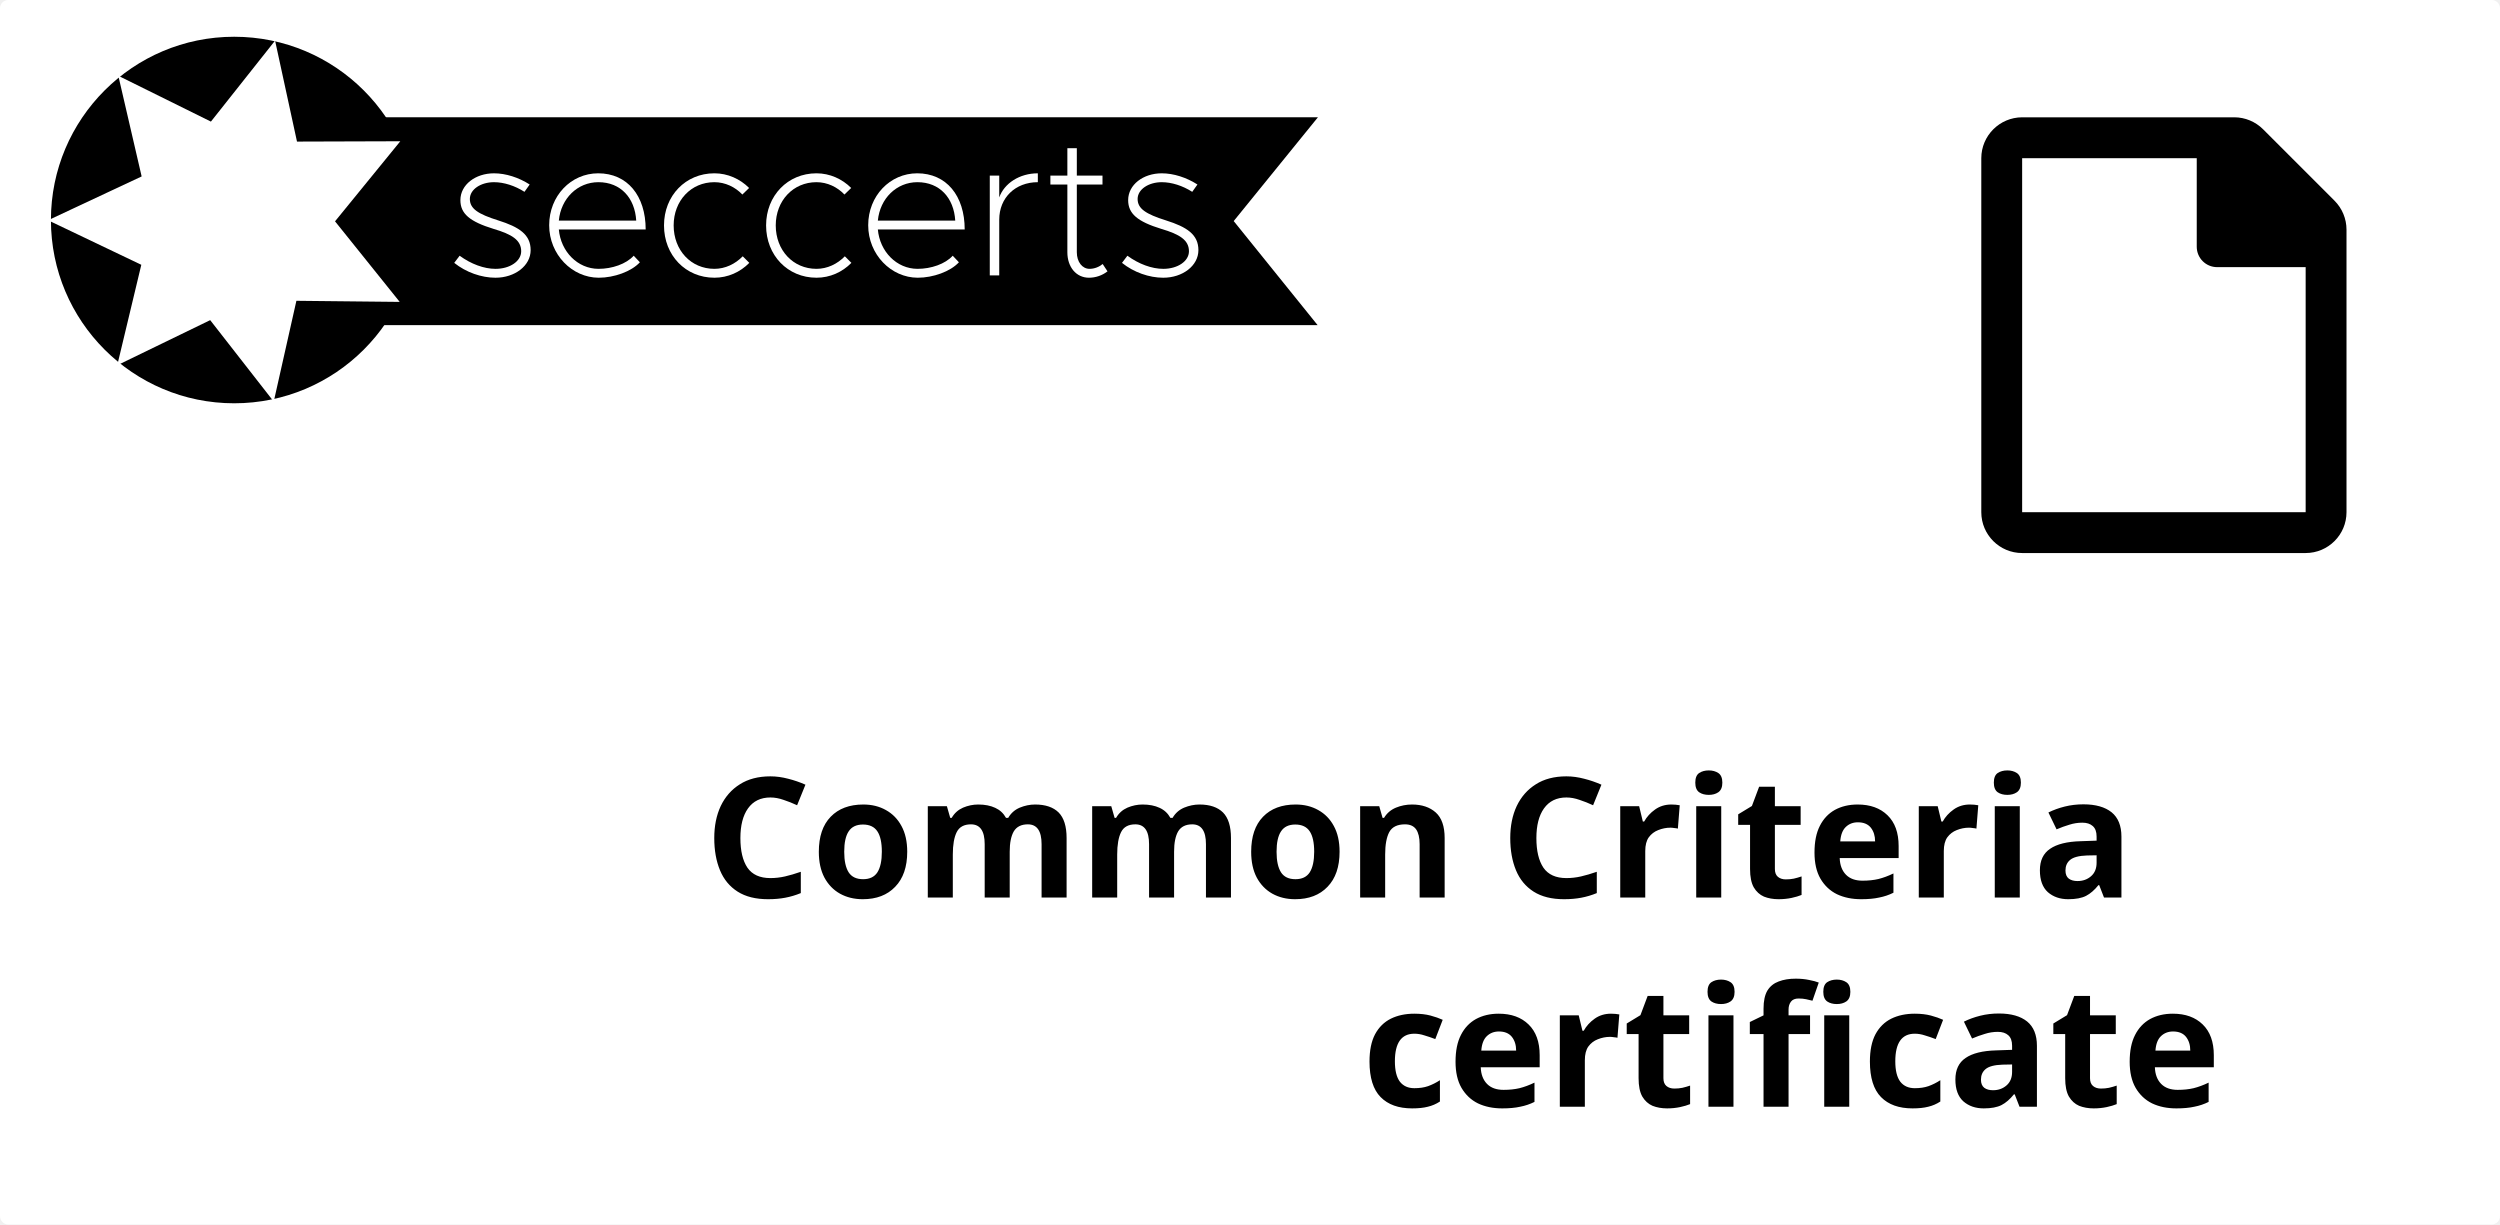
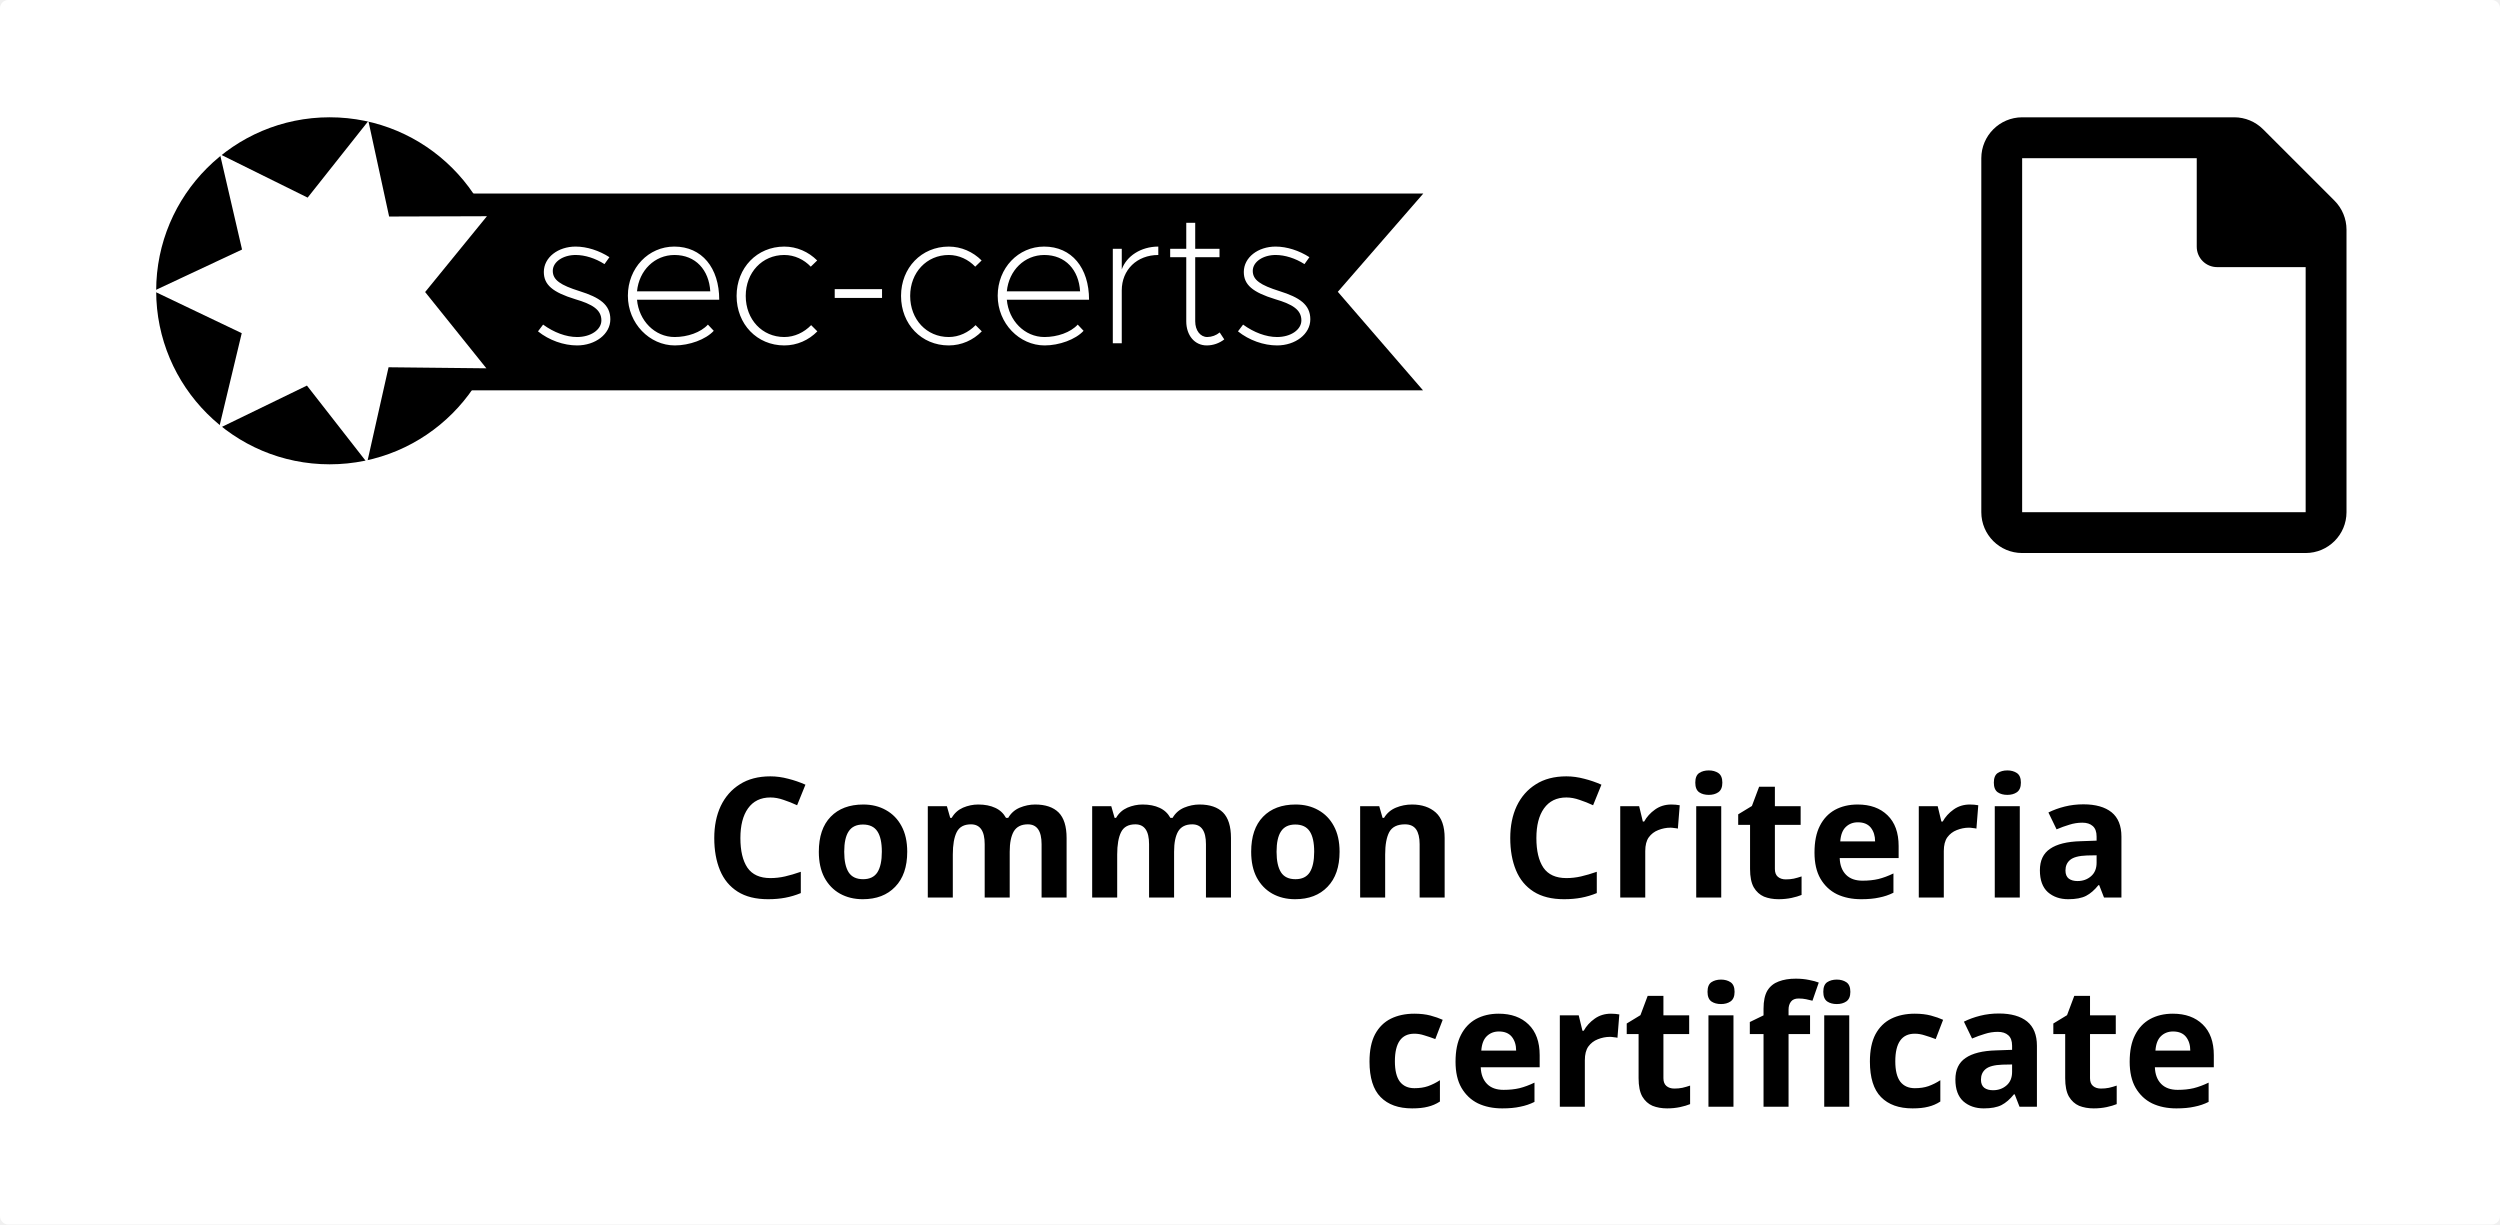
- <svg xmlns="http://www.w3.org/2000/svg" width="210.786mm" height="103.24mm" viewBox="0 0 210.786 103.24" version="1.1" id="svg8">
-   <defs id="defs2" />
-   <rect style="fill:#ffffff;fill-opacity:1;stroke-width:0.765;stroke-linecap:round;stroke-linejoin:round;paint-order:stroke fill markers" id="rect17281" width="210.786" height="103.24" x="0" y="0" rx="0.7" ry="0.7" />
-   <g id="layer1" transform="matrix(0.6406401,0,0,0.6406401,-18.2573,-90.15353)" style="stroke-width:1.561">
-     <path id="rect903" style="opacity:1;fill:#000000;stroke:none;stroke-width:7.66;stroke-linecap:square;paint-order:markers stroke fill" d="M 176.809,77.863 V 181.246 h 492.48 l -41.742,-51.764 41.885,-51.619 z" transform="matrix(0.2645833,0,0,0.2645833,24.82691,135.5605)" />
-     <circle style="opacity:1;fill:#000000;stroke-width:1.277;stroke-linecap:square;paint-order:markers stroke fill" id="path833-3" cx="59.321" cy="169.681" r="24.12" />
-     <path style="opacity:1;fill:#ffffff;stroke-width:2.657;stroke-linecap:square;paint-order:markers stroke fill" id="path835-6" d="m 116.796,120.928 -9.936,24.047 -12.289,-22.934 -24.996,7.225 10.269,-23.907 -21.233,-15.038 25.094,-6.877 -1.482,-25.977 21.022,15.331 19.386,-17.355 1.121,25.995 25.655,4.336 -19.625,17.084 12.606,22.761 z" transform="matrix(-0.02807995,0.5218197,-0.5218197,-0.02807995,113.4785,118.0225)" />
-     <g aria-label="seccerts" id="text877-7" style="fill:#ffffff;stroke-width:0.413">
-       <path d="m 93.714,177.275 c 2.54,0 4.623,-1.575 4.623,-3.632 0,-2.057 -1.524,-3.048 -4.267,-3.912 -2.667,-0.838 -3.734,-1.549 -3.734,-2.819 0,-1.27 1.448,-2.21 3.175,-2.21 1.295,0 2.743,0.457 4.013,1.27 l 0.686,-0.965 c -1.422,-0.914 -3.124,-1.473 -4.699,-1.473 -2.438,0 -4.42,1.499 -4.42,3.531 0,1.778 1.219,2.819 4.369,3.785 2.413,0.711 3.632,1.473 3.632,2.946 0,1.295 -1.473,2.311 -3.378,2.311 -1.524,0 -3.226,-0.635 -4.724,-1.727 l -0.711,0.94 c 1.549,1.245 3.581,1.956 5.436,1.956 z" style="fill:#ffffff;stroke-width:0.413" id="path1756" />
-       <path d="m 107.278,176.106 c -2.769,0 -4.978,-2.286 -5.232,-5.182 h 11.43 c 0,-4.445 -2.413,-7.391 -6.248,-7.391 -3.581,0 -6.452,2.972 -6.452,6.833 0,3.861 3.023,6.909 6.528,6.909 2.007,0 4.293,-0.813 5.41,-2.032 l -0.813,-0.864 c -0.991,1.092 -2.845,1.727 -4.623,1.727 z m -0.025,-11.405 c 2.946,0 4.801,2.083 4.978,5.055 h -10.185 c 0.279,-2.921 2.464,-5.055 5.207,-5.055 z" style="fill:#ffffff;stroke-width:0.413" id="path1758" />
-       <path d="m 122.518,177.275 c 1.778,0 3.404,-0.737 4.597,-1.956 l -0.864,-0.864 c -0.991,1.016 -2.311,1.651 -3.734,1.651 -3.073,0 -5.359,-2.438 -5.359,-5.715 0,-3.251 2.286,-5.69 5.359,-5.69 1.422,0 2.743,0.635 3.683,1.626 l 0.889,-0.864 c -1.194,-1.194 -2.819,-1.93 -4.572,-1.93 -3.785,0 -6.629,2.946 -6.629,6.858 0,3.937 2.845,6.883 6.629,6.883 z" style="fill:#ffffff;stroke-width:0.413" id="path1760" />
-       <path d="m 135.954,177.275 c 1.778,0 3.404,-0.737 4.597,-1.956 l -0.864,-0.864 c -0.991,1.016 -2.311,1.651 -3.734,1.651 -3.073,0 -5.359,-2.438 -5.359,-5.715 0,-3.251 2.286,-5.69 5.359,-5.69 1.422,0 2.743,0.635 3.683,1.626 l 0.889,-0.864 c -1.194,-1.194 -2.819,-1.93 -4.572,-1.93 -3.785,0 -6.629,2.946 -6.629,6.858 0,3.937 2.845,6.883 6.629,6.883 z" style="fill:#ffffff;stroke-width:0.413" id="path1762" />
-       <path d="m 149.264,176.106 c -2.769,0 -4.978,-2.286 -5.232,-5.182 h 11.43 c 0,-4.445 -2.413,-7.391 -6.248,-7.391 -3.581,0 -6.452,2.972 -6.452,6.833 0,3.861 3.023,6.909 6.528,6.909 2.007,0 4.293,-0.813 5.41,-2.032 l -0.813,-0.864 c -0.991,1.092 -2.845,1.727 -4.623,1.727 z m -0.025,-11.405 c 2.946,0 4.801,2.083 4.978,5.055 h -10.185 c 0.279,-2.921 2.464,-5.055 5.207,-5.055 z" style="fill:#ffffff;stroke-width:0.413" id="path1764" />
-       <path d="m 160.008,166.708 v -2.87 h -1.245 v 13.132 h 1.245 v -7.341 c 0,-2.87 2.108,-4.928 5.08,-4.928 v -1.168 c -2.413,0 -4.42,1.321 -5.08,3.175 z" style="fill:#ffffff;stroke-width:0.413" id="path1766" />
-       <path d="m 173.622,175.471 c -0.457,0.381 -1.092,0.635 -1.727,0.635 -0.965,0 -1.676,-0.914 -1.676,-2.184 v -8.915 h 3.378 v -1.168 h -3.378 v -3.607 h -1.245 v 3.607 h -2.235 v 1.168 h 2.235 v 8.915 c 0,1.956 1.168,3.353 2.845,3.353 0.889,0 1.753,-0.305 2.438,-0.838 z" style="fill:#ffffff;stroke-width:0.413" id="path1768" />
-       <path d="m 181.598,177.275 c 2.54,0 4.623,-1.575 4.623,-3.632 0,-2.057 -1.524,-3.048 -4.267,-3.912 -2.667,-0.838 -3.734,-1.549 -3.734,-2.819 0,-1.27 1.448,-2.21 3.175,-2.21 1.295,0 2.743,0.457 4.013,1.27 l 0.686,-0.965 c -1.422,-0.914 -3.124,-1.473 -4.699,-1.473 -2.438,0 -4.42,1.499 -4.42,3.531 0,1.778 1.219,2.819 4.369,3.785 2.413,0.711 3.632,1.473 3.632,2.946 0,1.295 -1.473,2.311 -3.378,2.311 -1.524,0 -3.226,-0.635 -4.724,-1.727 l -0.711,0.94 c 1.549,1.245 3.581,1.956 5.436,1.956 z" style="fill:#ffffff;stroke-width:0.413" id="path1770" />
-     </g>
+ <svg xmlns="http://www.w3.org/2000/svg" xml:space="preserve" width="796.673" height="390.199" viewBox="0 0 210.786 103.24">
+   <rect width="210.786" height="103.24" rx=".7" ry=".7" style="fill:#fff;fill-opacity:1;stroke-width:.765;stroke-linecap:round;stroke-linejoin:round;paint-order:stroke fill markers" />
+   <text xml:space="preserve" x="198.267" y="75.674" style="font-size:14.111px;line-height:1.25;font-family:&quot;IBM Plex Sans&quot;;-inkscape-font-specification:&quot;IBM Plex Sans&quot;;text-align:center;text-anchor:middle;stroke-width:.265">
+     <tspan x="198.267" y="75.674" style="font-weight:700;font-size:14.111px;text-align:end;text-anchor:end;stroke-width:.265">Common Criteria</tspan>
+     <tspan x="198.267" y="93.313" style="font-weight:700;font-size:14.111px;text-align:end;text-anchor:end;stroke-width:.265">certificate</tspan>
+   </text>
+   <path fill="currentColor" d="m196.832 16.92-6.019-6.018a3.444 3.444 0 0 0-2.432-1.012h-17.885a3.455 3.455 0 0 0-3.443 3.45v29.845a3.444 3.444 0 0 0 3.443 3.443H194.4a3.444 3.444 0 0 0 3.444-3.443V19.36a3.46 3.46 0 0 0-1.012-2.44zm-26.336 26.265V13.34h14.721v7.46c0 .955.768 1.722 1.722 1.722h7.461v20.662z" style="stroke-width:.265" />
+   <g style="stroke-width:1.649" transform="matrix(.60652 0 0 .60652 -8.183 -78.396)">
+     <path d="M71.608 156.162v27.353h139.7l-11.842-13.696 11.882-13.657z" style="opacity:1;fill:#000;stroke:none;stroke-width:2.141;stroke-linecap:square;paint-order:markers stroke fill" />
+     <circle cx="59.321" cy="169.681" r="24.12" style="opacity:1;fill:#000;stroke-width:1.348;stroke-linecap:square;paint-order:markers stroke fill" />
+     <path d="m116.796 120.928-9.936 24.047-12.289-22.934-24.995 7.225 10.269-23.907L58.61 90.321l25.094-6.877-1.482-25.977L103.246 72.8l19.385-17.355 1.121 25.995 25.655 4.336-19.625 17.083 12.606 22.762z" style="opacity:1;fill:#fff;stroke-width:2.807;stroke-linecap:square;paint-order:markers stroke fill" transform="scale(-.52257) rotate(-86.92 -227.74 1.652)" />
+     <path d="M93.714 177.275c2.54 0 4.623-1.575 4.623-3.632 0-2.058-1.524-3.048-4.267-3.912-2.667-.838-3.734-1.55-3.734-2.82 0-1.27 1.448-2.21 3.175-2.21 1.295 0 2.743.458 4.013 1.27l.686-.964c-1.422-.915-3.124-1.474-4.7-1.474-2.437 0-4.419 1.499-4.419 3.531 0 1.778 1.22 2.82 4.37 3.785 2.412.71 3.631 1.473 3.631 2.946 0 1.295-1.473 2.311-3.378 2.311-1.524 0-3.226-.635-4.724-1.727l-.711.94c1.549 1.245 3.58 1.956 5.435 1.956zm13.564-1.169c-2.769 0-4.979-2.286-5.233-5.181h11.43c0-4.445-2.413-7.392-6.248-7.392-3.581 0-6.452 2.972-6.452 6.833 0 3.86 3.023 6.909 6.528 6.909 2.007 0 4.293-.813 5.41-2.032l-.812-.864c-.991 1.092-2.845 1.727-4.623 1.727zm-.026-11.404c2.947 0 4.8 2.083 4.979 5.054h-10.186c.28-2.92 2.464-5.054 5.207-5.054zm15.266 12.573c1.778 0 3.403-.737 4.597-1.956l-.863-.864c-.991 1.016-2.312 1.651-3.734 1.651-3.074 0-5.36-2.438-5.36-5.715 0-3.25 2.286-5.69 5.36-5.69 1.422 0 2.743.636 3.683 1.626l.889-.863c-1.194-1.194-2.82-1.93-4.572-1.93-3.785 0-6.63 2.946-6.63 6.857 0 3.937 2.845 6.884 6.63 6.884zm7.01-6.604h6.579v-1.22h-6.579zm15.85 6.604c1.778 0 3.403-.737 4.597-1.956l-.863-.864c-.991 1.016-2.312 1.651-3.734 1.651-3.074 0-5.36-2.438-5.36-5.715 0-3.25 2.286-5.69 5.36-5.69 1.422 0 2.743.636 3.683 1.626l.889-.863c-1.194-1.194-2.82-1.93-4.572-1.93-3.785 0-6.63 2.946-6.63 6.857 0 3.937 2.845 6.884 6.63 6.884zm13.31-1.169c-2.77 0-4.98-2.286-5.233-5.181h11.43c0-4.445-2.413-7.392-6.249-7.392-3.58 0-6.451 2.972-6.451 6.833 0 3.86 3.022 6.909 6.528 6.909 2.006 0 4.292-.813 5.41-2.032l-.813-.864c-.99 1.092-2.845 1.727-4.623 1.727zm-.026-11.404c2.946 0 4.8 2.083 4.978 5.054h-10.185c.28-2.92 2.464-5.054 5.207-5.054zm10.77 2.006v-2.87h-1.245v13.132h1.244v-7.34c0-2.87 2.109-4.928 5.08-4.928v-1.169c-2.413 0-4.42 1.321-5.08 3.175zm13.614 8.763a2.772 2.772 0 0 1-1.727.635c-.966 0-1.677-.914-1.677-2.184v-8.915h3.378v-1.169h-3.378v-3.607h-1.244v3.607h-2.236v1.169h2.236v8.915c0 1.956 1.168 3.353 2.844 3.353.89 0 1.753-.305 2.439-.838zm7.976 1.804c2.54 0 4.622-1.575 4.622-3.632 0-2.058-1.524-3.048-4.267-3.912-2.667-.838-3.734-1.55-3.734-2.82 0-1.27 1.448-2.21 3.175-2.21 1.296 0 2.744.458 4.014 1.27l.685-.964c-1.422-.915-3.124-1.474-4.699-1.474-2.438 0-4.42 1.499-4.42 3.531 0 1.778 1.22 2.82 4.37 3.785 2.413.71 3.632 1.473 3.632 2.946 0 1.295-1.473 2.311-3.378 2.311-1.524 0-3.226-.635-4.725-1.727l-.711.94c1.55 1.245 3.581 1.956 5.436 1.956z" aria-label="sec-certs" style="font-size:25.4px;line-height:1.25;text-align:center;letter-spacing:0;word-spacing:0;text-anchor:middle;fill:#fff;stroke-width:.436" />
  </g>
-   <text xml:space="preserve" style="font-size:14.111px;line-height:1.25;font-family:'IBM Plex Sans';-inkscape-font-specification:'IBM Plex Sans';text-align:center;text-anchor:middle;stroke-width:0.265" x="198.267" y="75.674" id="text3762">
-     <tspan id="tspan3760" style="font-weight:bold;font-size:14.111px;text-align:end;text-anchor:end;stroke-width:0.265" x="198.267" y="75.674">Common Criteria</tspan>
-     <tspan style="font-weight:bold;font-size:14.111px;text-align:end;text-anchor:end;stroke-width:0.265" x="198.267" y="93.313" id="tspan11770">certificate</tspan>
-   </text>
-   <path fill="currentColor" d="m 196.832,16.921 -6.019,-6.019 c -0.646,-0.646 -1.521,-1.012 -2.432,-1.012 h -17.885 c -1.901,0.007 -3.444,1.55 -3.444,3.451 v 29.844 c 0,1.901 1.542,3.444 3.444,3.444 h 23.904 c 1.901,0 3.444,-1.542 3.444,-3.444 V 19.36 c 0,-0.911 -0.366,-1.794 -1.012,-2.439 z M 170.496,43.185 V 13.341 h 14.721 v 7.461 c 0,0.954 0.768,1.722 1.722,1.722 h 7.461 v 20.661 z" id="path2" style="stroke-width:0.265" />
</svg>
